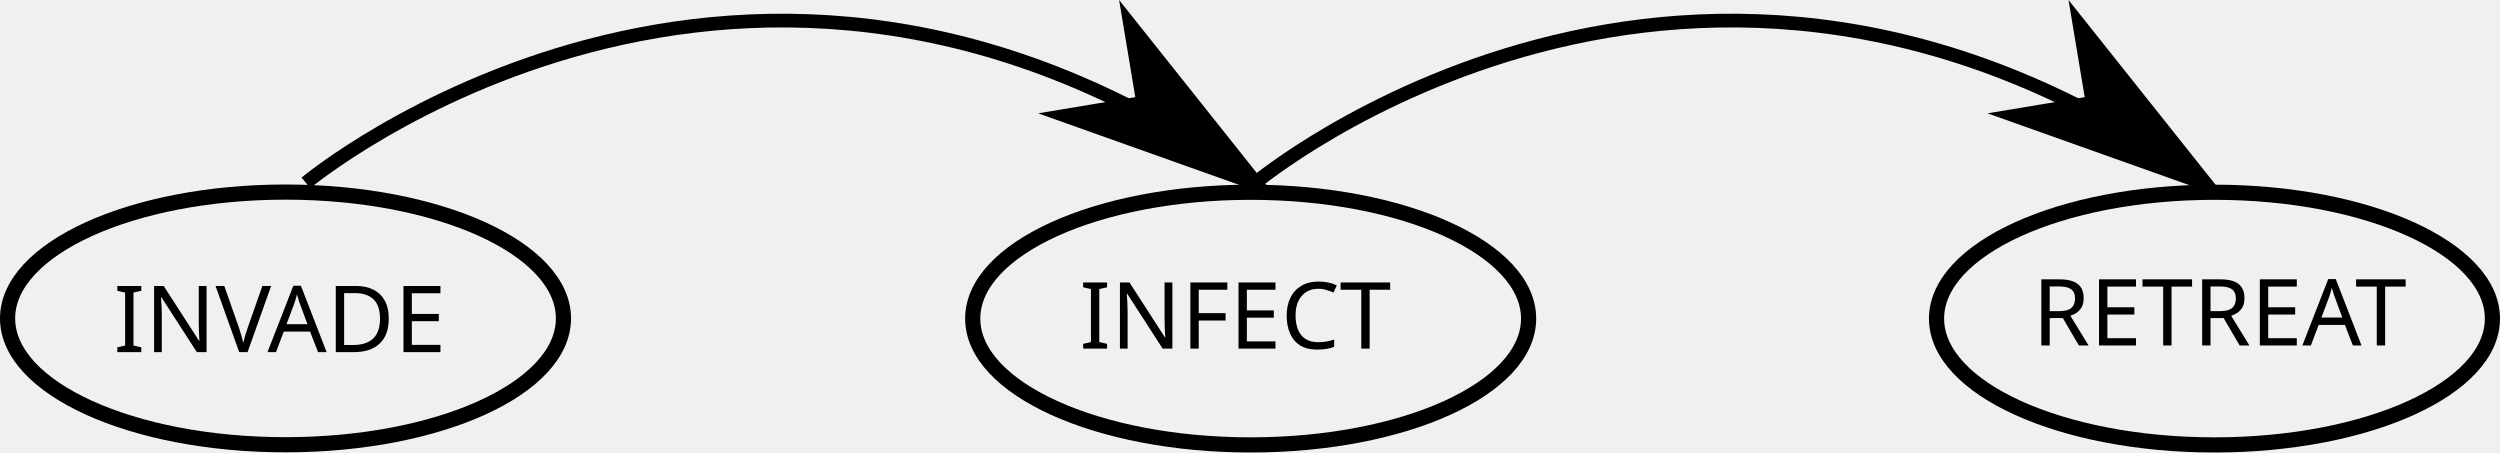
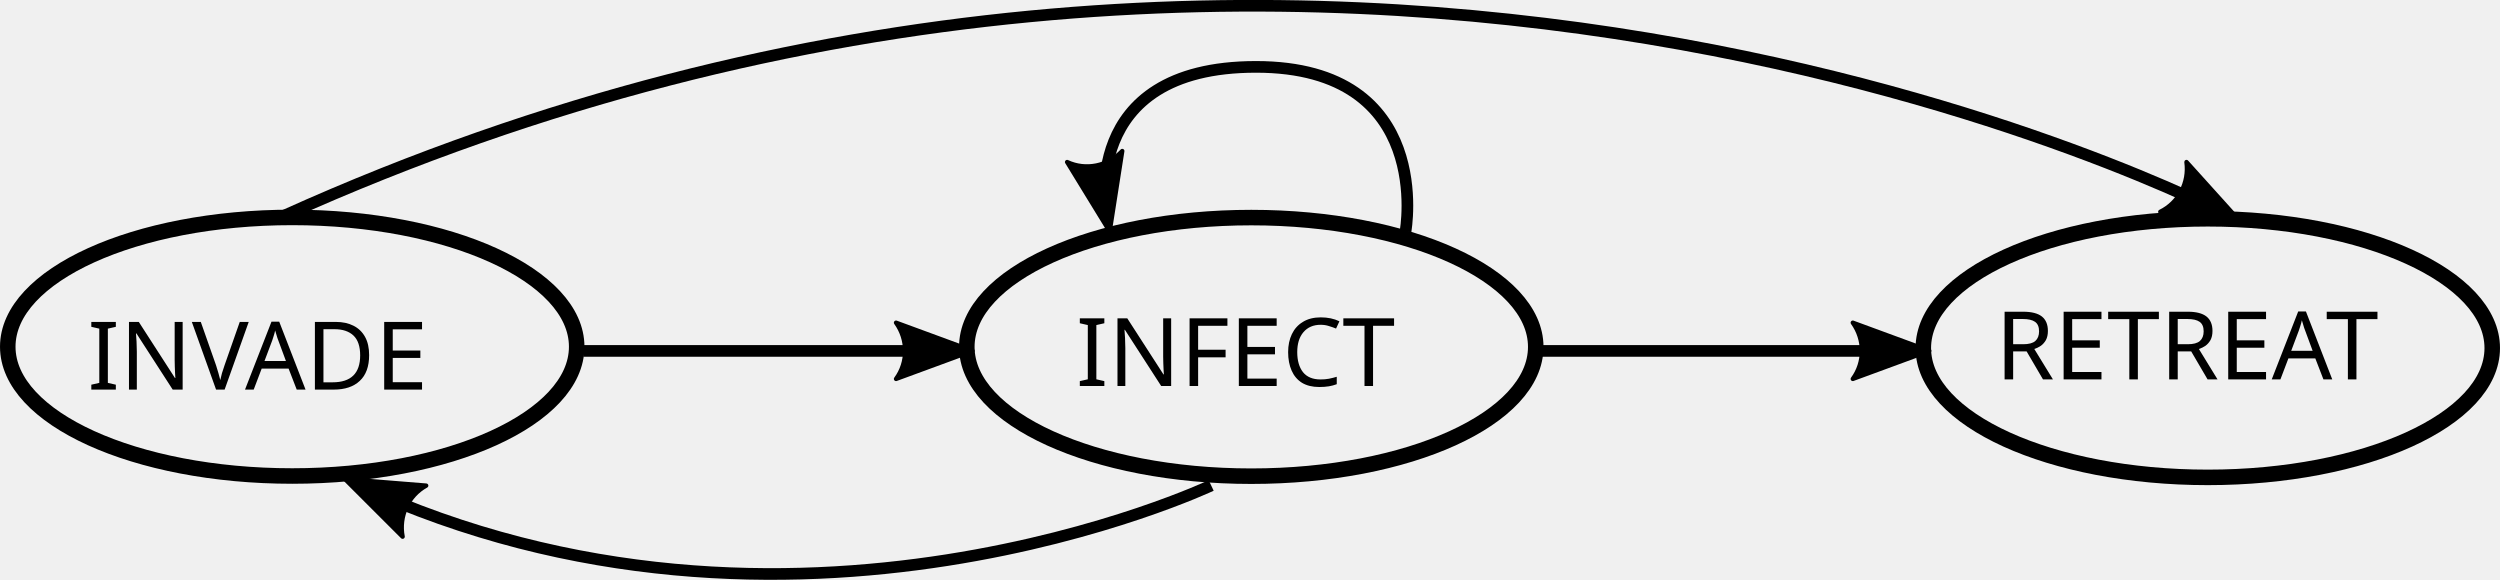
- <svg xmlns="http://www.w3.org/2000/svg" width="285.3mm" height="51.639mm" viewBox="0 0 285.3 51.639" version="1.1" id="svg8">
+ <svg xmlns="http://www.w3.org/2000/svg" width="278.752mm" height="64.651mm" viewBox="0 0 278.752 64.651" version="1.1" id="svg8">
  <defs id="defs2">
+     <marker orient="auto" refY="0" refX="0" id="Arrow2Mend" style="overflow:visible">
+       <path id="path988" style="fill:#000000;fill-opacity:1;fill-rule:evenodd;stroke:#000000;stroke-width:0.625;stroke-linejoin:round;stroke-opacity:1" d="M 8.719,4.034 -2.207,0.016 8.719,-4.002 c -1.745,2.372 -1.735,5.617 -6e-7,8.035 z" transform="scale(-0.6)" />
+     </marker>
+     <marker orient="auto" refY="0" refX="0" id="Arrow1Mend" style="overflow:visible">
+       <path id="path970" d="M 0,0 5,-5 -12.5,0 5,5 Z" style="fill:#000000;fill-opacity:1;fill-rule:evenodd;stroke:#000000;stroke-width:1pt;stroke-opacity:1" transform="matrix(-0.4,0,0,-0.4,-4,0)" />
+     </marker>
+     <marker style="overflow:visible" id="marker2294" refX="0" refY="0" orient="auto">
+       <path transform="scale(-0.6)" d="M 8.719,4.034 -2.207,0.016 8.719,-4.002 c -1.745,2.372 -1.735,5.617 -6e-7,8.035 z" style="fill:#000000;fill-opacity:1;fill-rule:evenodd;stroke:#000000;stroke-width:0.625;stroke-linejoin:round;stroke-opacity:1" id="path2292" />
+     </marker>
+     <marker style="overflow:visible" id="marker2274" refX="0" refY="0" orient="auto">
+       <path transform="scale(-0.6)" d="M 8.719,4.034 -2.207,0.016 8.719,-4.002 c -1.745,2.372 -1.735,5.617 -6e-7,8.035 z" style="fill:#000000;fill-opacity:1;fill-rule:evenodd;stroke:#000000;stroke-width:0.625;stroke-linejoin:round;stroke-opacity:1" id="path2272" />
+     </marker>
+     <marker style="overflow:visible" id="marker2262" refX="0" refY="0" orient="auto">
+       <path transform="scale(-0.6)" d="M 8.719,4.034 -2.207,0.016 8.719,-4.002 c -1.745,2.372 -1.735,5.617 -6e-7,8.035 z" style="fill:#000000;fill-opacity:1;fill-rule:evenodd;stroke:#000000;stroke-width:0.625;stroke-linejoin:round;stroke-opacity:1" id="path2260" />
+     </marker>
+     <marker orient="auto" refY="0" refX="0" id="marker2242" style="overflow:visible">
+       <path id="path1196" style="fill:#000000;fill-opacity:1;fill-rule:evenodd;stroke:#000000;stroke-width:0.625;stroke-linejoin:round;stroke-opacity:1" d="M 8.719,4.034 -2.207,0.016 8.719,-4.002 c -1.745,2.372 -1.735,5.617 -6e-7,8.035 z" transform="matrix(-1.1,0,0,-1.1,-1.1,0)" />
+     </marker>
+     <marker orient="auto" refY="0" refX="0" id="EmptyTriangleInL" style="overflow:visible">
+       <path id="path1326" d="M 5.77,0 -2.88,5 V -5 Z" style="fill:#ffffff;fill-rule:evenodd;stroke:#000000;stroke-width:1pt;stroke-opacity:1" transform="matrix(-0.8,0,0,-0.8,4.8,0)" />
+     </marker>
+     <marker orient="auto-start-reverse" refY="3" refX="5" id="ExperimentalArrow">
+       <path id="path1174" d="M 10,3 0,6 V 0 Z" style="fill:context-stroke;stroke:#000000;stroke-opacity:1" />
+     </marker>
+     <marker orient="auto" refY="0" refX="0" id="EmptyDiamondLend" style="overflow:visible">
+       <path id="path1045" d="M 0,-7.071 -7.071,0 0,7.071 7.071,0 Z" style="fill:#ffffff;fill-rule:evenodd;stroke:#000000;stroke-width:1pt;stroke-opacity:1" transform="matrix(0.8,0,0,0.8,-5.6,0)" />
+     </marker>
+     <marker orient="auto" refY="0" refX="0" id="Arrow2Mstart" style="overflow:visible">
+       <path id="path945" style="fill:#000000;fill-opacity:1;fill-rule:evenodd;stroke:#000000;stroke-width:0.625;stroke-linejoin:round;stroke-opacity:1" d="M 8.719,4.034 -2.207,0.016 8.719,-4.002 c -1.745,2.372 -1.735,5.617 -6e-7,8.035 z" transform="scale(0.6)" />
+     </marker>
+     <marker orient="auto" refY="0" refX="0" id="Arrow2Lend" style="overflow:visible">
+       <path id="path942" style="fill:#000000;fill-opacity:1;fill-rule:evenodd;stroke:#000000;stroke-width:0.625;stroke-linejoin:round;stroke-opacity:1" d="M 8.719,4.034 -2.207,0.016 8.719,-4.002 c -1.745,2.372 -1.735,5.617 -6e-7,8.035 z" transform="matrix(-1.1,0,0,-1.1,-1.1,0)" />
+     </marker>
+     <marker orient="auto" refY="0" refX="0" id="marker1190" style="overflow:visible">
+       <path id="path1188" d="M 0,0 5,-5 -12.5,0 5,5 Z" style="fill:#000000;fill-opacity:1;fill-rule:evenodd;stroke:#000000;stroke-width:1pt;stroke-opacity:1" transform="matrix(-0.8,0,0,-0.8,-10,0)" />
+     </marker>
+     <marker orient="auto" refY="0" refX="0" id="Arrow1Lstart" style="overflow:visible">
+       <path id="path921" d="M 0,0 5,-5 -12.5,0 5,5 Z" style="fill:#000000;fill-opacity:1;fill-rule:evenodd;stroke:#000000;stroke-width:1pt;stroke-opacity:1" transform="matrix(0.8,0,0,0.8,10,0)" />
+     </marker>
+     <marker orient="auto" refY="0" refX="0" id="marker1184" style="overflow:visible">
+       <path id="path924" d="M 0,0 5,-5 -12.5,0 5,5 Z" style="fill:#000000;fill-opacity:1;fill-rule:evenodd;stroke:#000000;stroke-width:1pt;stroke-opacity:1" transform="matrix(-0.8,0,0,-0.8,-10,0)" />
+     </marker>
    <marker orient="auto" refY="0" refX="0" id="Arrow1Lend" style="overflow:visible">
      <path id="path4602" d="M 0,0 5,-5 -12.5,0 5,5 Z" style="fill:#000000;fill-opacity:1;fill-rule:evenodd;stroke:#000000;stroke-width:1pt;stroke-opacity:1" transform="matrix(-0.8,0,0,-0.8,-10,0)" />
    </marker>
    <marker orient="auto" refY="0" refX="0" id="Arrow1Lend-3" style="overflow:visible">
      <path id="path4602-5" d="M 0,0 5,-5 -12.5,0 5,5 Z" style="fill:#000000;fill-opacity:1;fill-rule:evenodd;stroke:#000000;stroke-width:1pt;stroke-opacity:1" transform="matrix(-0.8,0,0,-0.8,-10,0)" />
    </marker>
+     <marker orient="auto" refY="0" refX="0" id="Arrow2Mend-3" style="overflow:visible">
+       <path id="path1202-6" style="fill:#000000;fill-opacity:1;fill-rule:evenodd;stroke:#000000;stroke-width:0.625;stroke-linejoin:round;stroke-opacity:1" d="M 8.719,4.034 -2.207,0.016 8.719,-4.002 c -1.745,2.372 -1.735,5.617 -6e-7,8.035 z" transform="scale(-0.6)" />
+     </marker>
+     <marker orient="auto" refY="0" refX="0" id="Arrow2Mend-5" style="overflow:visible">
+       <path id="path1202-3" style="fill:#000000;fill-opacity:1;fill-rule:evenodd;stroke:#000000;stroke-width:0.625;stroke-linejoin:round;stroke-opacity:1" d="M 8.719,4.034 -2.207,0.016 8.719,-4.002 c -1.745,2.372 -1.735,5.617 -6e-7,8.035 z" transform="scale(-0.6)" />
+     </marker>
+     <marker orient="auto" refY="0" refX="0" id="Arrow2Mend-6" style="overflow:visible">
+       <path id="path1202-2" style="fill:#000000;fill-opacity:1;fill-rule:evenodd;stroke:#000000;stroke-width:0.625;stroke-linejoin:round;stroke-opacity:1" d="M 8.719,4.034 -2.207,0.016 8.719,-4.002 c -1.745,2.372 -1.735,5.617 -6e-7,8.035 z" transform="scale(-0.6)" />
+     </marker>
  </defs>
-   <g id="layer1" transform="translate(-6.763091,-101.1092)">
-     <ellipse id="path3720" cx="39.346" cy="137.447" rx="31.718" ry="14.417" style="fill:#000000;fill-opacity:0;stroke:#000000;stroke-width:1.73;stroke-miterlimit:4;stroke-dasharray:none;stroke-opacity:1" />
-     <ellipse id="path3720-7" cx="149.489" cy="137.466" rx="31.718" ry="14.417" style="fill:#000000;fill-opacity:0;stroke:#000000;stroke-width:1.73;stroke-miterlimit:4;stroke-dasharray:none;stroke-opacity:1" />
-     <ellipse id="path3720-5" cx="259.48" cy="137.466" rx="31.718" ry="14.417" style="fill:#000000;fill-opacity:0;stroke:#000000;stroke-width:1.73;stroke-miterlimit:4;stroke-dasharray:none;stroke-opacity:1" />
-     <path style="fill:none;stroke:#000000;stroke-width:1.565;stroke-linecap:butt;stroke-linejoin:miter;stroke-miterlimit:4;stroke-dasharray:none;stroke-opacity:1;marker-end:url(#Arrow1Lend)" d="m 41.672,121.978 c 0,0 50.006,-41.672 108.347,0" id="path4597" />
-     <path style="fill:none;stroke:#000000;stroke-width:1.565;stroke-linecap:butt;stroke-linejoin:miter;stroke-miterlimit:4;stroke-dasharray:none;stroke-opacity:1;marker-end:url(#Arrow1Lend-3)" d="m 150.019,121.978 c 0,0 50.006,-41.672 108.347,0" id="path4597-6" />
+   <g id="layer1" transform="translate(-9.970325,-97.85229)">
+     <ellipse id="path3720" cx="42.554" cy="136.511" rx="31.718" ry="14.417" style="fill:#000000;fill-opacity:0;stroke:#000000;stroke-width:1.73;stroke-miterlimit:4;stroke-dasharray:none;stroke-opacity:1" />
+     <ellipse id="path3720-7" cx="149.489" cy="136.53" rx="31.718" ry="14.417" style="fill:#000000;fill-opacity:0;stroke:#000000;stroke-width:1.73;stroke-miterlimit:4;stroke-dasharray:none;stroke-opacity:1" />
+     <ellipse id="path3720-5" cx="256.139" cy="136.664" rx="31.718" ry="14.417" style="fill:#000000;fill-opacity:0;stroke:#000000;stroke-width:1.73;stroke-miterlimit:4;stroke-dasharray:none;stroke-opacity:1" />
    <text xml:space="preserve" style="font-style:normal;font-weight:normal;font-size:10.583px;line-height:1.25;font-family:sans-serif;letter-spacing:0px;word-spacing:0px;fill:#000000;fill-opacity:1;stroke:none;stroke-width:0.265" x="19.73" y="141.293" id="text5010">
      <tspan id="tspan5008" x="19.73" y="141.293" style="stroke-width:0.265">INVADE</tspan>
    </text>
    <text xml:space="preserve" style="font-style:normal;font-weight:normal;font-size:10.583px;line-height:1.25;font-family:sans-serif;letter-spacing:0px;word-spacing:0px;fill:#000000;fill-opacity:1;stroke:none;stroke-width:0.265" x="129.948" y="140.896" id="text5014">
      <tspan id="tspan5012" x="129.948" y="140.896" style="stroke-width:0.265">INFECT</tspan>
    </text>
-     <text xml:space="preserve" style="font-style:normal;font-weight:normal;font-size:10.583px;line-height:1.25;font-family:sans-serif;letter-spacing:0px;word-spacing:0px;fill:#000000;fill-opacity:1;stroke:none;stroke-width:0.265" x="238.692" y="140.537" id="text5018">
-       <tspan id="tspan5016" x="238.692" y="140.537" style="stroke-width:0.265">RETREAT</tspan>
+     <text xml:space="preserve" style="font-style:normal;font-weight:normal;font-size:10.583px;line-height:1.25;font-family:sans-serif;letter-spacing:0px;word-spacing:0px;fill:#000000;fill-opacity:1;stroke:none;stroke-width:0.265" x="232.455" y="140.159" id="text5018">
+       <tspan id="tspan5016" x="232.455" y="140.159" style="stroke-width:0.265">RETREAT</tspan>
    </text>
+     <path style="fill:none;stroke:#000000;stroke-width:1.3;stroke-linecap:butt;stroke-linejoin:miter;stroke-miterlimit:4;stroke-dasharray:none;stroke-opacity:1;marker-end:url(#marker2274)" d="M 75.009,136.98 H 116.681" id="path884" />
+     <path style="fill:none;stroke:#000000;stroke-width:1.3;stroke-linecap:butt;stroke-linejoin:miter;stroke-miterlimit:4;stroke-dasharray:none;stroke-opacity:1;marker-end:url(#marker2262)" d="m 181.689,136.98 h 41.672" id="path886" />
+     <path style="fill:none;stroke:#000000;stroke-width:1.3;stroke-linecap:butt;stroke-linejoin:miter;stroke-miterlimit:4;stroke-dasharray:none;stroke-opacity:1;marker-end:url(#Arrow2Mend-6)" d="m 145.018,151.982 c 0,0 -46.939,22.21 -95.012,0" id="path904-3-9" />
+     <path style="fill:none;stroke:#000000;stroke-width:1.3;stroke-linecap:butt;stroke-linejoin:miter;stroke-miterlimit:4;stroke-dasharray:none;stroke-opacity:1;marker-end:url(#marker2294)" d="m 166.688,123.645 c 0,0 3.334,-18.336 -16.669,-18.336 -20.003,0 -16.669,16.669 -16.669,16.669" id="path2284" />
+     <path style="fill:none;stroke:#000000;stroke-width:1.3;stroke-linecap:butt;stroke-linejoin:miter;stroke-miterlimit:4;stroke-dasharray:none;stroke-opacity:1;marker-end:url(#Arrow2Mend)" d="m 41.719,121.871 c 116.63,-52.595 216.599,0 216.599,0" id="path959" />
  </g>
</svg>
